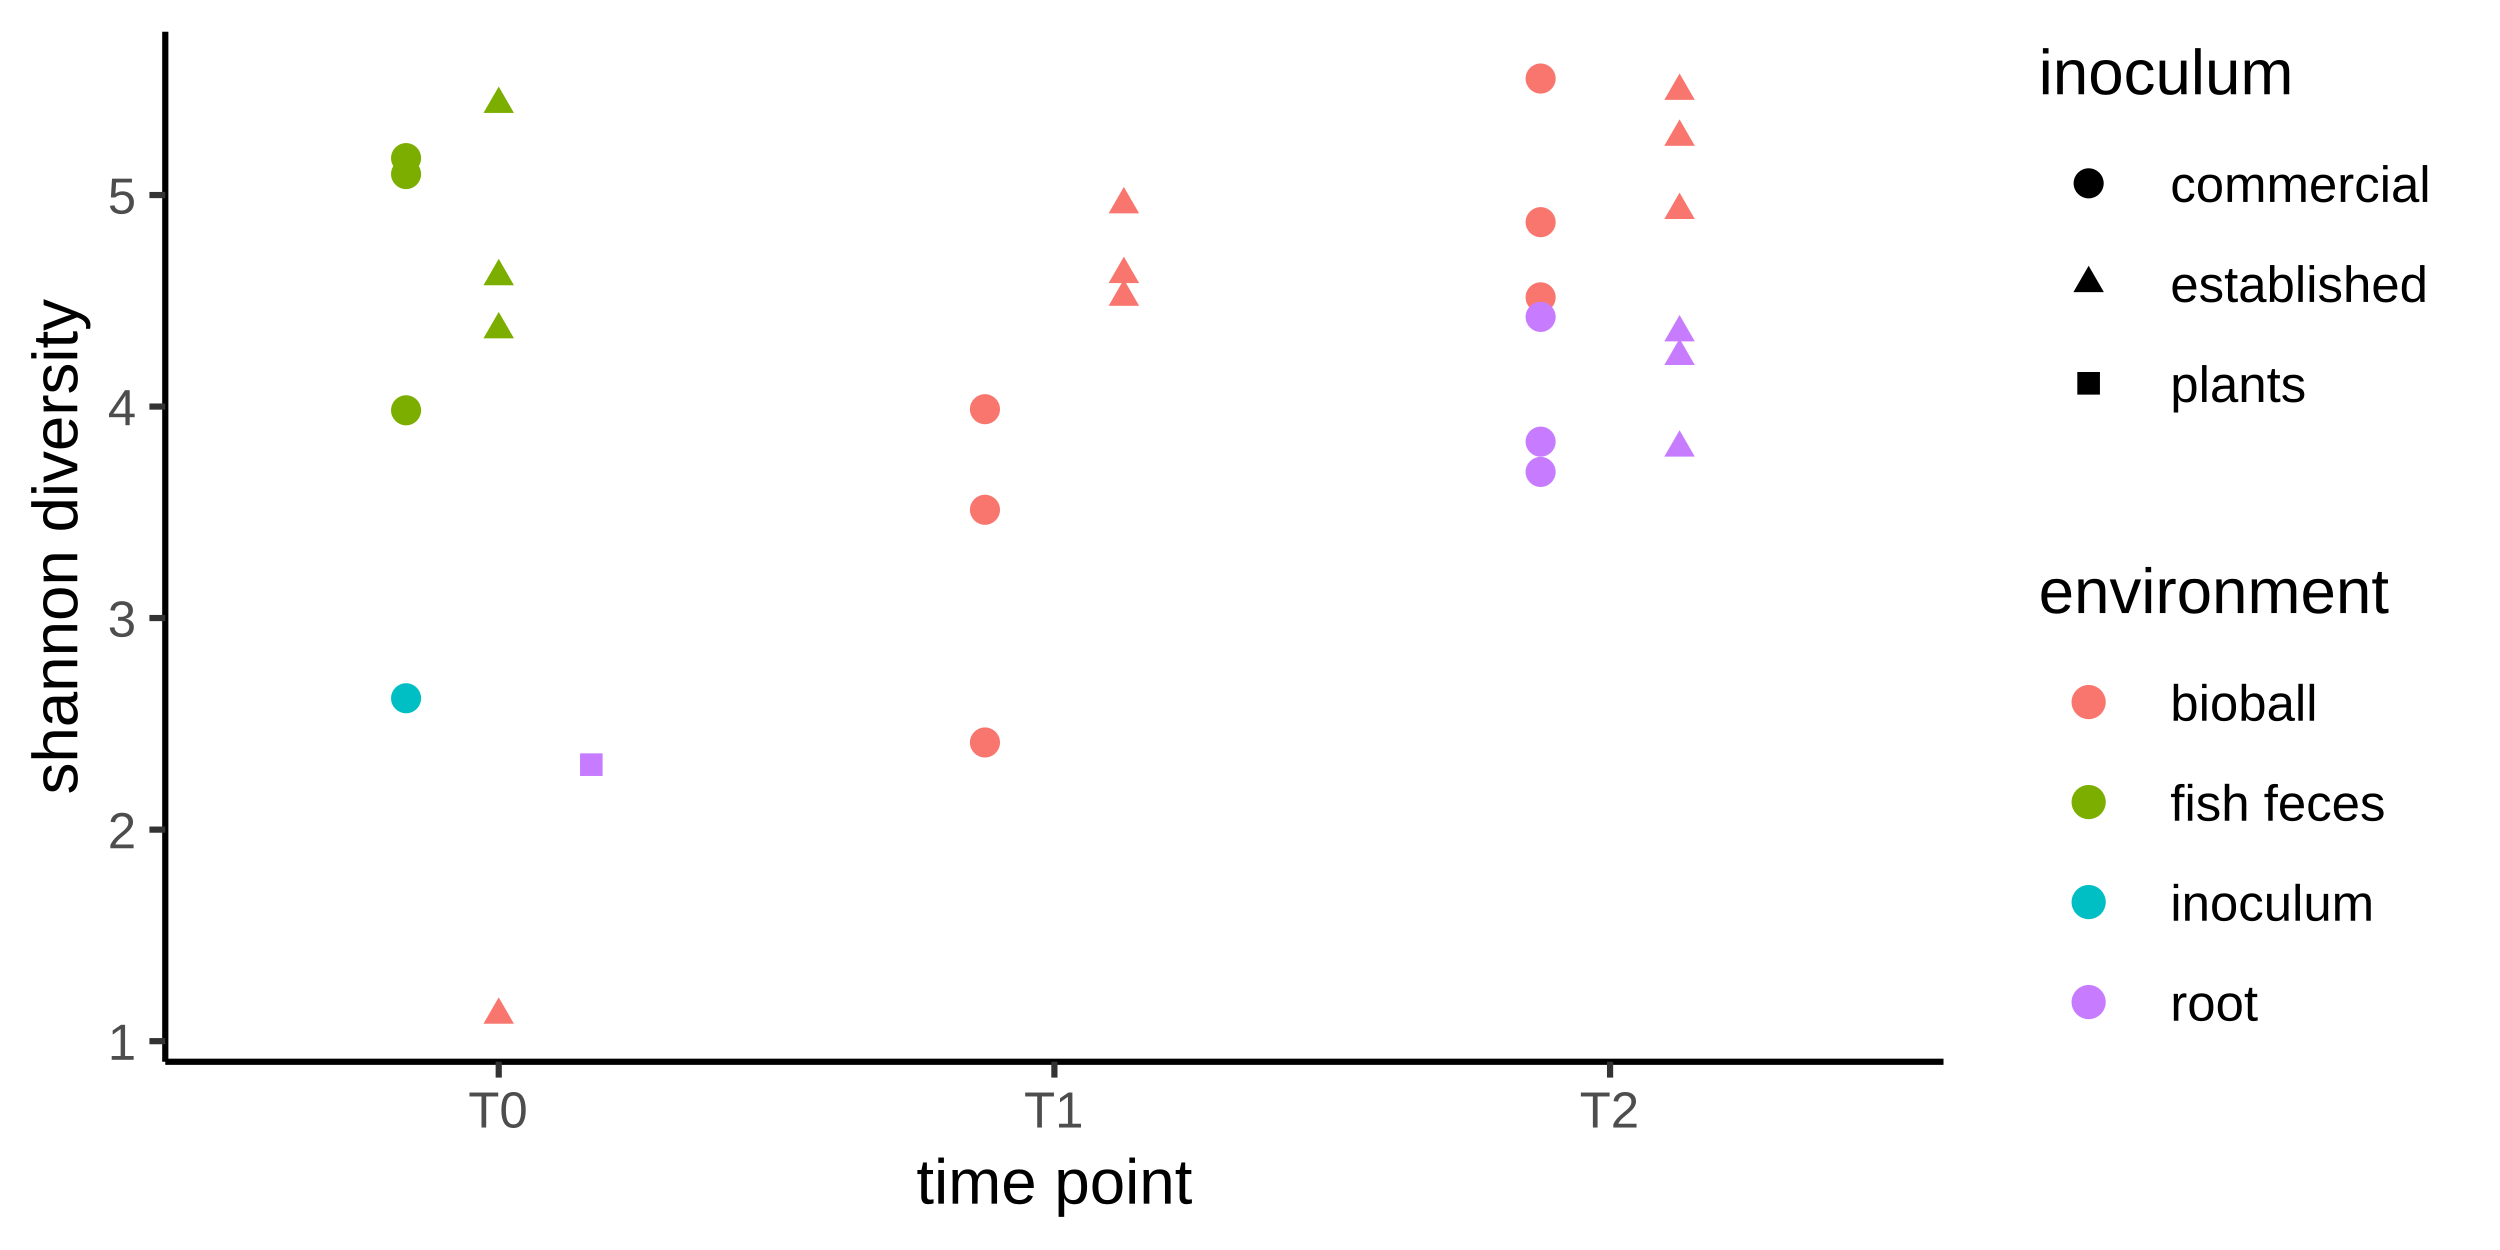
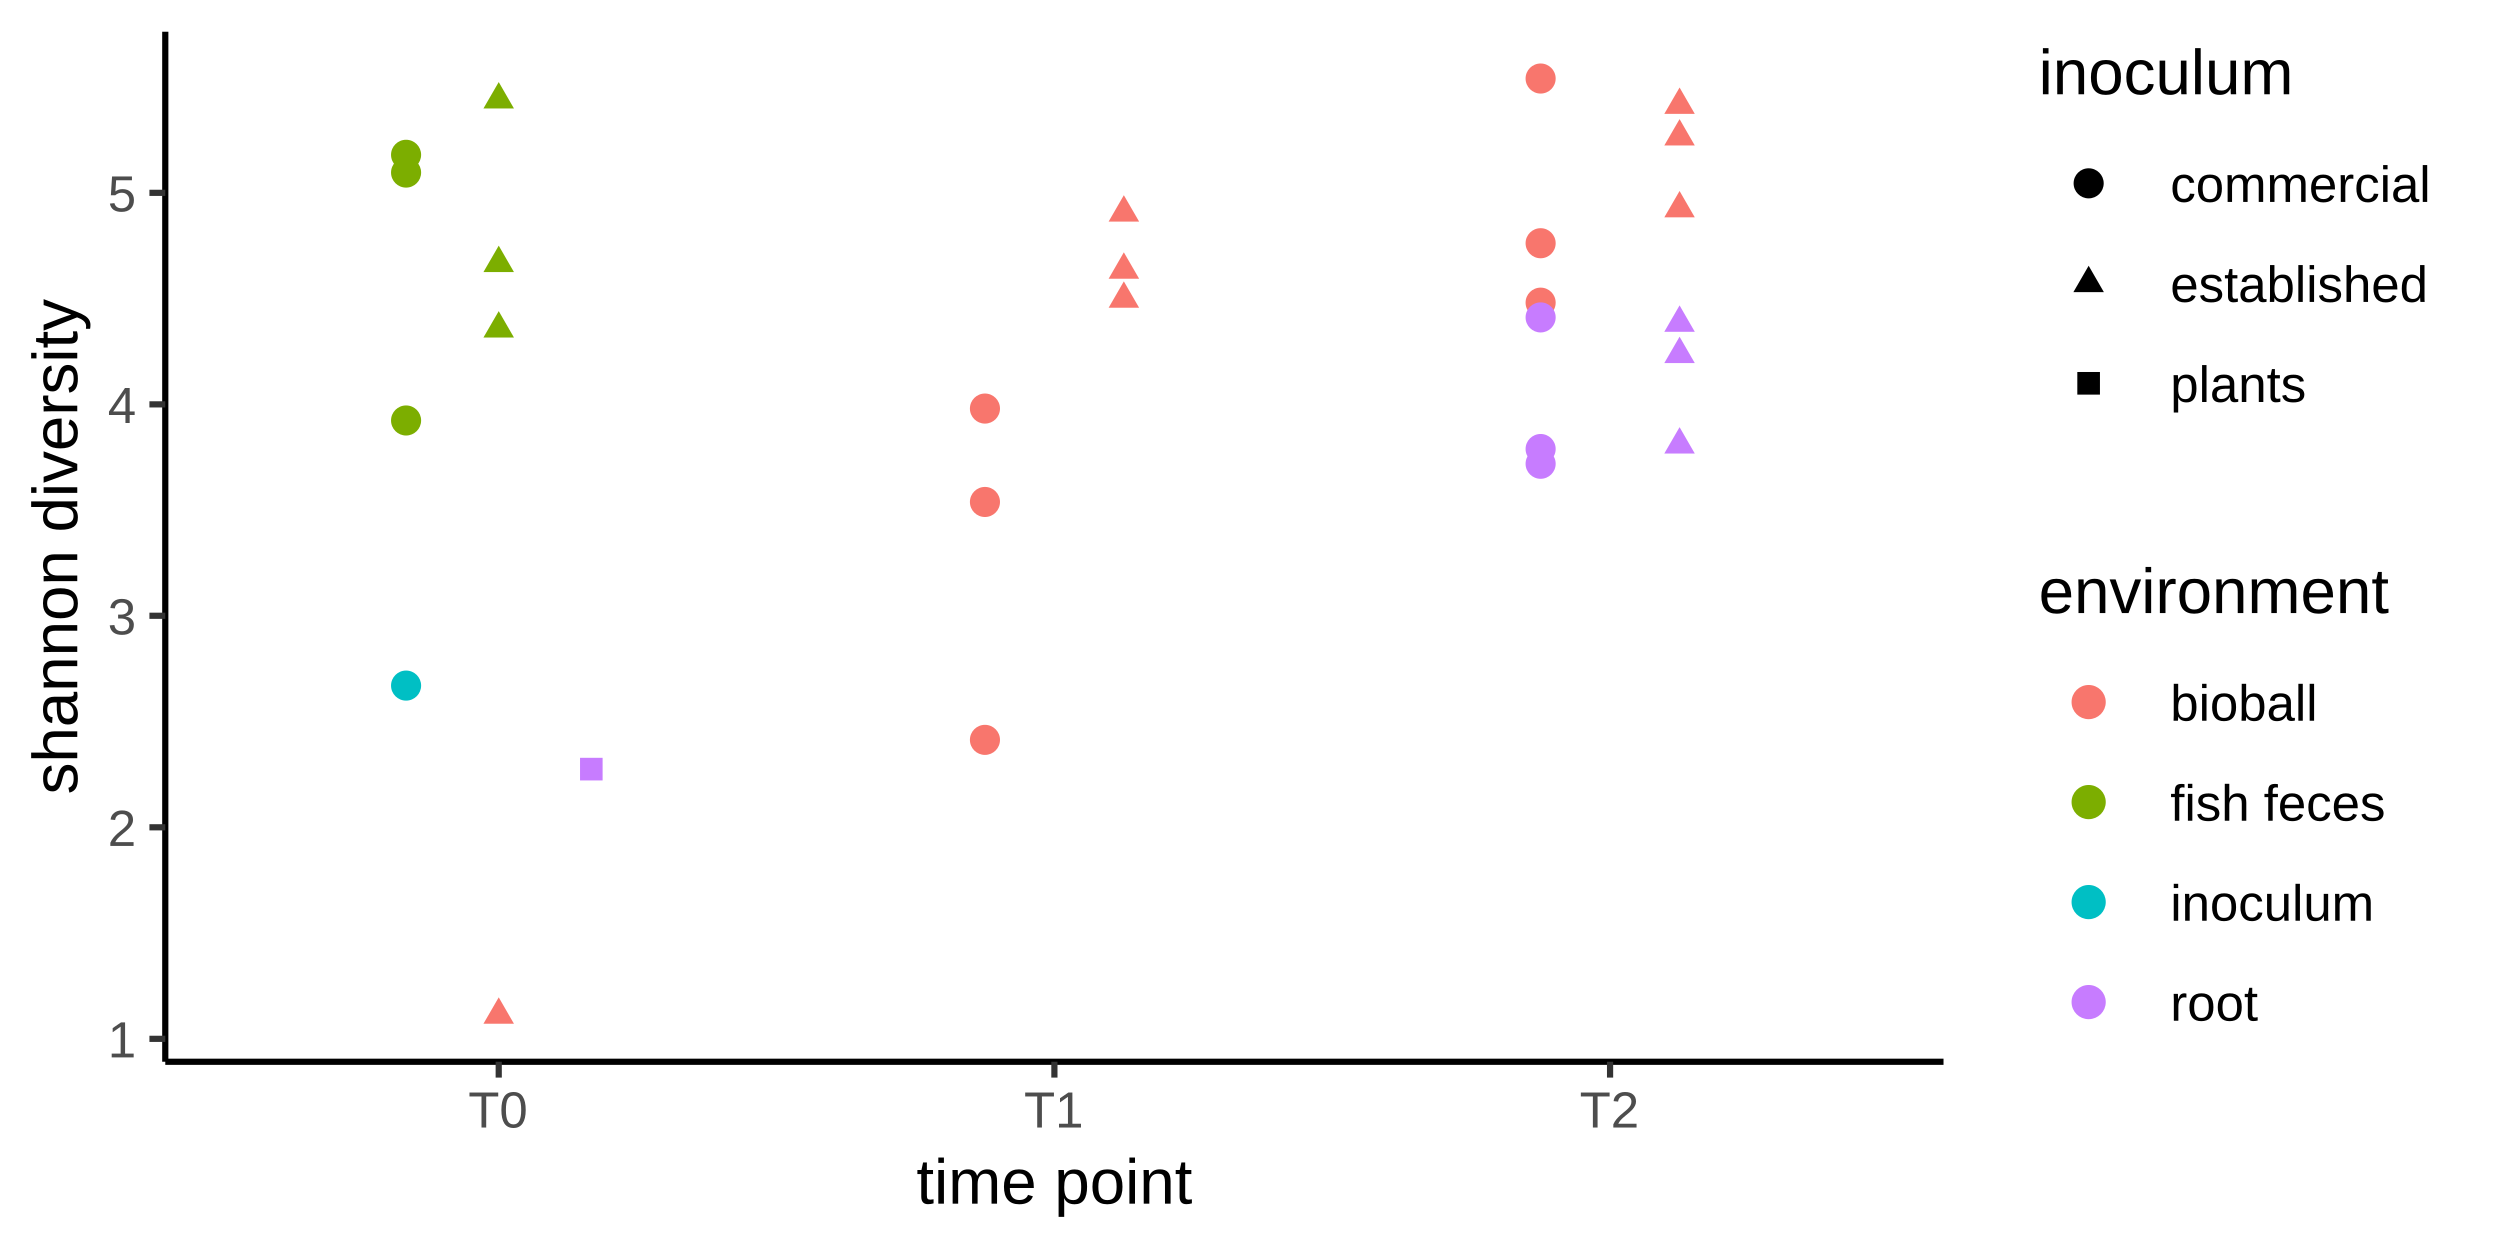
<svg xmlns="http://www.w3.org/2000/svg" viewBox="0 0 432.00 216.00">
  <defs>
    <style type="text/css">
    line, polyline, path, rect, circle {
      fill: none;
      stroke: #000000;
      stroke-linecap: round;
      stroke-linejoin: round;
      stroke-miterlimit: 10.00;
    }
  </style>
  </defs>
  <rect width="100%" height="100%" style="stroke: none; fill: #FFFFFF;" />
  <rect x="0.00" y="0.00" width="432.00" height="216.00" style="stroke-width: 1.07; stroke: #FFFFFF; fill: #FFFFFF;" />
  <defs>
    <clipPath id="cpMjguNTYyM3wzMzUuODM3fDE4My40NzR8NS40Nzk0NQ==">
      <rect x="28.56" y="5.48" width="307.27" height="177.99" />
    </clipPath>
  </defs>
  <rect x="28.56" y="5.48" width="307.27" height="177.99" style="stroke-width: 1.07; stroke: none; fill: #FFFFFF;" clip-path="url(#cpMjguNTYyM3wzMzUuODM3fDE4My40NzR8NS40Nzk0NQ==)" />
-   <polyline points="100.23,134.09 104.13,134.09 104.13,130.18 100.23,130.18 " style="stroke-width: 0.71; stroke: none; fill: #C77CFF;" clip-path="url(#cpMjguNTYyM3wzMzUuODM3fDE4My40NzR8NS40Nzk0NQ==)" />
+   <polyline points="100.23,134.86 104.13,134.86 104.13,130.95 100.23,130.95 " style="stroke-width: 0.71; stroke: none; fill: #C77CFF;" clip-path="url(#cpMjguNTYyM3wzMzUuODM3fDE4My40NzR8NS40Nzk0NQ==)" />
  <polyline points="86.18,172.34 88.81,176.90 83.54,176.90 " style="stroke-width: 0.71; stroke: none; fill: #F8766D;" clip-path="url(#cpMjguNTYyM3wzMzUuODM3fDE4My40NzR8NS40Nzk0NQ==)" />
-   <polyline points="86.18,44.73 88.81,49.29 83.54,49.29 " style="stroke-width: 0.71; stroke: none; fill: #7CAE00;" clip-path="url(#cpMjguNTYyM3wzMzUuODM3fDE4My40NzR8NS40Nzk0NQ==)" />
-   <polyline points="86.18,14.96 88.81,19.52 83.54,19.52 " style="stroke-width: 0.71; stroke: none; fill: #7CAE00;" clip-path="url(#cpMjguNTYyM3wzMzUuODM3fDE4My40NzR8NS40Nzk0NQ==)" />
-   <polyline points="86.18,53.90 88.81,58.46 83.54,58.46 " style="stroke-width: 0.71; stroke: none; fill: #7CAE00;" clip-path="url(#cpMjguNTYyM3wzMzUuODM3fDE4My40NzR8NS40Nzk0NQ==)" />
-   <circle cx="70.17" cy="120.66" r="1.95pt" style="stroke-width: 0.71; stroke: none; fill: #00BFC4;" clip-path="url(#cpMjguNTYyM3wzMzUuODM3fDE4My40NzR8NS40Nzk0NQ==)" />
-   <circle cx="70.17" cy="70.90" r="1.95pt" style="stroke-width: 0.71; stroke: none; fill: #7CAE00;" clip-path="url(#cpMjguNTYyM3wzMzUuODM3fDE4My40NzR8NS40Nzk0NQ==)" />
-   <circle cx="70.17" cy="27.32" r="1.95pt" style="stroke-width: 0.71; stroke: none; fill: #7CAE00;" clip-path="url(#cpMjguNTYyM3wzMzUuODM3fDE4My40NzR8NS40Nzk0NQ==)" />
-   <circle cx="70.17" cy="30.08" r="1.95pt" style="stroke-width: 0.71; stroke: none; fill: #7CAE00;" clip-path="url(#cpMjguNTYyM3wzMzUuODM3fDE4My40NzR8NS40Nzk0NQ==)" />
-   <polyline points="194.20,44.35 196.84,48.91 191.57,48.91 " style="stroke-width: 0.71; stroke: none; fill: #F8766D;" clip-path="url(#cpMjguNTYyM3wzMzUuODM3fDE4My40NzR8NS40Nzk0NQ==)" />
-   <polyline points="194.20,32.30 196.84,36.86 191.57,36.86 " style="stroke-width: 0.71; stroke: none; fill: #F8766D;" clip-path="url(#cpMjguNTYyM3wzMzUuODM3fDE4My40NzR8NS40Nzk0NQ==)" />
-   <polyline points="194.20,48.28 196.84,52.84 191.57,52.84 " style="stroke-width: 0.71; stroke: none; fill: #F8766D;" clip-path="url(#cpMjguNTYyM3wzMzUuODM3fDE4My40NzR8NS40Nzk0NQ==)" />
-   <circle cx="170.20" cy="88.09" r="1.95pt" style="stroke-width: 0.71; stroke: none; fill: #F8766D;" clip-path="url(#cpMjguNTYyM3wzMzUuODM3fDE4My40NzR8NS40Nzk0NQ==)" />
-   <circle cx="170.20" cy="128.30" r="1.95pt" style="stroke-width: 0.71; stroke: none; fill: #F8766D;" clip-path="url(#cpMjguNTYyM3wzMzUuODM3fDE4My40NzR8NS40Nzk0NQ==)" />
-   <circle cx="170.20" cy="70.71" r="1.95pt" style="stroke-width: 0.71; stroke: none; fill: #F8766D;" clip-path="url(#cpMjguNTYyM3wzMzUuODM3fDE4My40NzR8NS40Nzk0NQ==)" />
-   <polyline points="290.23,20.63 292.86,25.19 287.59,25.19 " style="stroke-width: 0.71; stroke: none; fill: #F8766D;" clip-path="url(#cpMjguNTYyM3wzMzUuODM3fDE4My40NzR8NS40Nzk0NQ==)" />
-   <polyline points="290.23,33.28 292.86,37.84 287.59,37.84 " style="stroke-width: 0.71; stroke: none; fill: #F8766D;" clip-path="url(#cpMjguNTYyM3wzMzUuODM3fDE4My40NzR8NS40Nzk0NQ==)" />
-   <polyline points="290.23,12.70 292.86,17.26 287.59,17.26 " style="stroke-width: 0.71; stroke: none; fill: #F8766D;" clip-path="url(#cpMjguNTYyM3wzMzUuODM3fDE4My40NzR8NS40Nzk0NQ==)" />
-   <polyline points="290.23,58.51 292.86,63.07 287.59,63.07 " style="stroke-width: 0.71; stroke: none; fill: #C77CFF;" clip-path="url(#cpMjguNTYyM3wzMzUuODM3fDE4My40NzR8NS40Nzk0NQ==)" />
-   <polyline points="290.23,74.34 292.86,78.90 287.59,78.90 " style="stroke-width: 0.71; stroke: none; fill: #C77CFF;" clip-path="url(#cpMjguNTYyM3wzMzUuODM3fDE4My40NzR8NS40Nzk0NQ==)" />
-   <polyline points="290.23,54.43 292.86,58.99 287.59,58.99 " style="stroke-width: 0.71; stroke: none; fill: #C77CFF;" clip-path="url(#cpMjguNTYyM3wzMzUuODM3fDE4My40NzR8NS40Nzk0NQ==)" />
-   <circle cx="266.22" cy="51.38" r="1.95pt" style="stroke-width: 0.71; stroke: none; fill: #F8766D;" clip-path="url(#cpMjguNTYyM3wzMzUuODM3fDE4My40NzR8NS40Nzk0NQ==)" />
+   <polyline points="86.18,42.45 88.81,47.01 83.54,47.01 " style="stroke-width: 0.71; stroke: none; fill: #7CAE00;" clip-path="url(#cpMjguNTYyM3wzMzUuODM3fDE4My40NzR8NS40Nzk0NQ==)" />
+   <polyline points="86.18,14.18 88.81,18.74 83.54,18.74 " style="stroke-width: 0.71; stroke: none; fill: #7CAE00;" clip-path="url(#cpMjguNTYyM3wzMzUuODM3fDE4My40NzR8NS40Nzk0NQ==)" />
+   <polyline points="86.18,53.76 88.81,58.32 83.54,58.32 " style="stroke-width: 0.71; stroke: none; fill: #7CAE00;" clip-path="url(#cpMjguNTYyM3wzMzUuODM3fDE4My40NzR8NS40Nzk0NQ==)" />
+   <circle cx="70.17" cy="118.47" r="1.95pt" style="stroke-width: 0.71; stroke: none; fill: #00BFC4;" clip-path="url(#cpMjguNTYyM3wzMzUuODM3fDE4My40NzR8NS40Nzk0NQ==)" />
+   <circle cx="70.17" cy="72.66" r="1.95pt" style="stroke-width: 0.71; stroke: none; fill: #7CAE00;" clip-path="url(#cpMjguNTYyM3wzMzUuODM3fDE4My40NzR8NS40Nzk0NQ==)" />
+   <circle cx="70.17" cy="26.75" r="1.95pt" style="stroke-width: 0.71; stroke: none; fill: #7CAE00;" clip-path="url(#cpMjguNTYyM3wzMzUuODM3fDE4My40NzR8NS40Nzk0NQ==)" />
+   <circle cx="70.17" cy="29.82" r="1.95pt" style="stroke-width: 0.71; stroke: none; fill: #7CAE00;" clip-path="url(#cpMjguNTYyM3wzMzUuODM3fDE4My40NzR8NS40Nzk0NQ==)" />
+   <polyline points="194.20,43.60 196.84,48.16 191.57,48.16 " style="stroke-width: 0.71; stroke: none; fill: #F8766D;" clip-path="url(#cpMjguNTYyM3wzMzUuODM3fDE4My40NzR8NS40Nzk0NQ==)" />
+   <polyline points="194.20,33.73 196.84,38.29 191.57,38.29 " style="stroke-width: 0.71; stroke: none; fill: #F8766D;" clip-path="url(#cpMjguNTYyM3wzMzUuODM3fDE4My40NzR8NS40Nzk0NQ==)" />
+   <polyline points="194.20,48.62 196.84,53.18 191.57,53.18 " style="stroke-width: 0.71; stroke: none; fill: #F8766D;" clip-path="url(#cpMjguNTYyM3wzMzUuODM3fDE4My40NzR8NS40Nzk0NQ==)" />
+   <circle cx="170.20" cy="86.74" r="1.95pt" style="stroke-width: 0.71; stroke: none; fill: #F8766D;" clip-path="url(#cpMjguNTYyM3wzMzUuODM3fDE4My40NzR8NS40Nzk0NQ==)" />
+   <circle cx="170.20" cy="127.85" r="1.95pt" style="stroke-width: 0.71; stroke: none; fill: #F8766D;" clip-path="url(#cpMjguNTYyM3wzMzUuODM3fDE4My40NzR8NS40Nzk0NQ==)" />
+   <circle cx="170.20" cy="70.60" r="1.95pt" style="stroke-width: 0.71; stroke: none; fill: #F8766D;" clip-path="url(#cpMjguNTYyM3wzMzUuODM3fDE4My40NzR8NS40Nzk0NQ==)" />
+   <polyline points="290.23,20.58 292.86,25.14 287.59,25.14 " style="stroke-width: 0.71; stroke: none; fill: #F8766D;" clip-path="url(#cpMjguNTYyM3wzMzUuODM3fDE4My40NzR8NS40Nzk0NQ==)" />
+   <polyline points="290.23,33.00 292.86,37.56 287.59,37.56 " style="stroke-width: 0.71; stroke: none; fill: #F8766D;" clip-path="url(#cpMjguNTYyM3wzMzUuODM3fDE4My40NzR8NS40Nzk0NQ==)" />
+   <polyline points="290.23,15.12 292.86,19.68 287.59,19.68 " style="stroke-width: 0.71; stroke: none; fill: #F8766D;" clip-path="url(#cpMjguNTYyM3wzMzUuODM3fDE4My40NzR8NS40Nzk0NQ==)" />
+   <polyline points="290.23,58.18 292.86,62.74 287.59,62.74 " style="stroke-width: 0.71; stroke: none; fill: #C77CFF;" clip-path="url(#cpMjguNTYyM3wzMzUuODM3fDE4My40NzR8NS40Nzk0NQ==)" />
+   <polyline points="290.23,73.81 292.86,78.37 287.59,78.37 " style="stroke-width: 0.71; stroke: none; fill: #C77CFF;" clip-path="url(#cpMjguNTYyM3wzMzUuODM3fDE4My40NzR8NS40Nzk0NQ==)" />
+   <polyline points="290.23,52.77 292.86,57.33 287.59,57.33 " style="stroke-width: 0.71; stroke: none; fill: #C77CFF;" clip-path="url(#cpMjguNTYyM3wzMzUuODM3fDE4My40NzR8NS40Nzk0NQ==)" />
+   <circle cx="266.22" cy="52.30" r="1.95pt" style="stroke-width: 0.71; stroke: none; fill: #F8766D;" clip-path="url(#cpMjguNTYyM3wzMzUuODM3fDE4My40NzR8NS40Nzk0NQ==)" />
  <circle cx="266.22" cy="13.57" r="1.95pt" style="stroke-width: 0.71; stroke: none; fill: #F8766D;" clip-path="url(#cpMjguNTYyM3wzMzUuODM3fDE4My40NzR8NS40Nzk0NQ==)" />
-   <circle cx="266.22" cy="38.39" r="1.95pt" style="stroke-width: 0.71; stroke: none; fill: #F8766D;" clip-path="url(#cpMjguNTYyM3wzMzUuODM3fDE4My40NzR8NS40Nzk0NQ==)" />
-   <circle cx="266.22" cy="54.76" r="1.95pt" style="stroke-width: 0.71; stroke: none; fill: #C77CFF;" clip-path="url(#cpMjguNTYyM3wzMzUuODM3fDE4My40NzR8NS40Nzk0NQ==)" />
-   <circle cx="266.22" cy="76.32" r="1.95pt" style="stroke-width: 0.71; stroke: none; fill: #C77CFF;" clip-path="url(#cpMjguNTYyM3wzMzUuODM3fDE4My40NzR8NS40Nzk0NQ==)" />
-   <circle cx="266.22" cy="81.55" r="1.95pt" style="stroke-width: 0.71; stroke: none; fill: #C77CFF;" clip-path="url(#cpMjguNTYyM3wzMzUuODM3fDE4My40NzR8NS40Nzk0NQ==)" />
+   <circle cx="266.22" cy="42.03" r="1.95pt" style="stroke-width: 0.71; stroke: none; fill: #F8766D;" clip-path="url(#cpMjguNTYyM3wzMzUuODM3fDE4My40NzR8NS40Nzk0NQ==)" />
+   <circle cx="266.22" cy="54.85" r="1.95pt" style="stroke-width: 0.71; stroke: none; fill: #C77CFF;" clip-path="url(#cpMjguNTYyM3wzMzUuODM3fDE4My40NzR8NS40Nzk0NQ==)" />
+   <circle cx="266.22" cy="77.59" r="1.95pt" style="stroke-width: 0.71; stroke: none; fill: #C77CFF;" clip-path="url(#cpMjguNTYyM3wzMzUuODM3fDE4My40NzR8NS40Nzk0NQ==)" />
+   <circle cx="266.22" cy="80.14" r="1.95pt" style="stroke-width: 0.71; stroke: none; fill: #C77CFF;" clip-path="url(#cpMjguNTYyM3wzMzUuODM3fDE4My40NzR8NS40Nzk0NQ==)" />
  <defs>
    <clipPath id="cpMHw0MzJ8MjE2fDA=">
      <rect x="0.00" y="0.00" width="432.00" height="216.00" />
    </clipPath>
  </defs>
  <polyline points="28.56,183.47 28.56,5.48 " style="stroke-width: 1.07; stroke-linecap: butt;" clip-path="url(#cpMHw0MzJ8MjE2fDA=)" />
  <g clip-path="url(#cpMHw0MzJ8MjE2fDA=)">
-     <text x="18.63" y="183.13" style="font-size: 8.80px; fill: #4D4D4D; font-family: Arial;" textLength="5.01px" lengthAdjust="spacingAndGlyphs">1</text>
+     <text x="18.63" y="182.72" style="font-size: 8.80px; fill: #4D4D4D; font-family: Arial;" textLength="5.01px" lengthAdjust="spacingAndGlyphs">1</text>
  </g>
  <g clip-path="url(#cpMHw0MzJ8MjE2fDA=)">
-     <text x="18.63" y="146.58" style="font-size: 8.80px; fill: #4D4D4D; font-family: Arial;" textLength="5.01px" lengthAdjust="spacingAndGlyphs">2</text>
+     <text x="18.63" y="146.18" style="font-size: 8.80px; fill: #4D4D4D; font-family: Arial;" textLength="5.01px" lengthAdjust="spacingAndGlyphs">2</text>
  </g>
  <g clip-path="url(#cpMHw0MzJ8MjE2fDA=)">
-     <text x="18.63" y="110.02" style="font-size: 8.80px; fill: #4D4D4D; font-family: Arial;" textLength="5.01px" lengthAdjust="spacingAndGlyphs">3</text>
+     <text x="18.63" y="109.63" style="font-size: 8.80px; fill: #4D4D4D; font-family: Arial;" textLength="5.01px" lengthAdjust="spacingAndGlyphs">3</text>
  </g>
  <g clip-path="url(#cpMHw0MzJ8MjE2fDA=)">
-     <text x="18.63" y="73.47" style="font-size: 8.80px; fill: #4D4D4D; font-family: Arial;" textLength="5.01px" lengthAdjust="spacingAndGlyphs">4</text>
+     <text x="18.63" y="73.09" style="font-size: 8.80px; fill: #4D4D4D; font-family: Arial;" textLength="5.01px" lengthAdjust="spacingAndGlyphs">4</text>
  </g>
  <g clip-path="url(#cpMHw0MzJ8MjE2fDA=)">
-     <text x="18.63" y="36.92" style="font-size: 8.80px; fill: #4D4D4D; font-family: Arial;" textLength="5.01px" lengthAdjust="spacingAndGlyphs">5</text>
+     <text x="18.63" y="36.54" style="font-size: 8.80px; fill: #4D4D4D; font-family: Arial;" textLength="5.01px" lengthAdjust="spacingAndGlyphs">5</text>
  </g>
-   <polyline points="25.82,179.91 28.56,179.91 " style="stroke-width: 1.07; stroke: #333333; stroke-linecap: butt;" clip-path="url(#cpMHw0MzJ8MjE2fDA=)" />
-   <polyline points="25.82,143.36 28.56,143.36 " style="stroke-width: 1.07; stroke: #333333; stroke-linecap: butt;" clip-path="url(#cpMHw0MzJ8MjE2fDA=)" />
-   <polyline points="25.82,106.80 28.56,106.80 " style="stroke-width: 1.07; stroke: #333333; stroke-linecap: butt;" clip-path="url(#cpMHw0MzJ8MjE2fDA=)" />
-   <polyline points="25.82,70.25 28.56,70.25 " style="stroke-width: 1.07; stroke: #333333; stroke-linecap: butt;" clip-path="url(#cpMHw0MzJ8MjE2fDA=)" />
-   <polyline points="25.82,33.70 28.56,33.70 " style="stroke-width: 1.07; stroke: #333333; stroke-linecap: butt;" clip-path="url(#cpMHw0MzJ8MjE2fDA=)" />
+   <polyline points="25.82,179.51 28.56,179.51 " style="stroke-width: 1.07; stroke: #333333; stroke-linecap: butt;" clip-path="url(#cpMHw0MzJ8MjE2fDA=)" />
+   <polyline points="25.82,142.96 28.56,142.96 " style="stroke-width: 1.07; stroke: #333333; stroke-linecap: butt;" clip-path="url(#cpMHw0MzJ8MjE2fDA=)" />
+   <polyline points="25.82,106.41 28.56,106.41 " style="stroke-width: 1.07; stroke: #333333; stroke-linecap: butt;" clip-path="url(#cpMHw0MzJ8MjE2fDA=)" />
+   <polyline points="25.82,69.87 28.56,69.87 " style="stroke-width: 1.07; stroke: #333333; stroke-linecap: butt;" clip-path="url(#cpMHw0MzJ8MjE2fDA=)" />
+   <polyline points="25.82,33.32 28.56,33.32 " style="stroke-width: 1.07; stroke: #333333; stroke-linecap: butt;" clip-path="url(#cpMHw0MzJ8MjE2fDA=)" />
  <polyline points="28.56,183.47 335.84,183.47 " style="stroke-width: 1.07; stroke-linecap: butt;" clip-path="url(#cpMHw0MzJ8MjE2fDA=)" />
  <polyline points="86.18,186.21 86.18,183.47 " style="stroke-width: 1.07; stroke: #333333; stroke-linecap: butt;" clip-path="url(#cpMHw0MzJ8MjE2fDA=)" />
  <polyline points="182.20,186.21 182.20,183.47 " style="stroke-width: 1.07; stroke: #333333; stroke-linecap: butt;" clip-path="url(#cpMHw0MzJ8MjE2fDA=)" />
  <polyline points="278.22,186.21 278.22,183.47 " style="stroke-width: 1.07; stroke: #333333; stroke-linecap: butt;" clip-path="url(#cpMHw0MzJ8MjE2fDA=)" />
  <g clip-path="url(#cpMHw0MzJ8MjE2fDA=)">
    <text x="80.92" y="194.84" style="font-size: 8.80px; fill: #4D4D4D; font-family: Arial;" textLength="10.50px" lengthAdjust="spacingAndGlyphs">T0</text>
  </g>
  <g clip-path="url(#cpMHw0MzJ8MjE2fDA=)">
    <text x="176.95" y="194.84" style="font-size: 8.80px; fill: #4D4D4D; font-family: Arial;" textLength="10.50px" lengthAdjust="spacingAndGlyphs">T1</text>
  </g>
  <g clip-path="url(#cpMHw0MzJ8MjE2fDA=)">
    <text x="272.97" y="194.84" style="font-size: 8.80px; fill: #4D4D4D; font-family: Arial;" textLength="10.50px" lengthAdjust="spacingAndGlyphs">T2</text>
  </g>
  <g clip-path="url(#cpMHw0MzJ8MjE2fDA=)">
    <text x="158.35" y="207.99" style="font-size: 11.00px; font-family: Arial;" textLength="47.69px" lengthAdjust="spacingAndGlyphs">time point</text>
  </g>
  <g clip-path="url(#cpMHw0MzJ8MjE2fDA=)">
    <text transform="translate(13.35,137.28) rotate(-90)" style="font-size: 11.00px; font-family: Arial;" textLength="85.60px" lengthAdjust="spacingAndGlyphs">shannon diversity</text>
  </g>
  <rect x="346.80" y="1.67" width="79.72" height="78.68" style="stroke-width: 1.07; stroke: none; fill: #FFFFFF;" clip-path="url(#cpMHw0MzJ8MjE2fDA=)" />
  <g clip-path="url(#cpMHw0MzJ8MjE2fDA=)">
    <text x="352.28" y="16.29" style="font-size: 11.00px; font-family: Arial;" textLength="44.02px" lengthAdjust="spacingAndGlyphs">inoculum</text>
  </g>
  <circle cx="360.92" cy="31.68" r="1.95pt" style="stroke-width: 0.71; stroke: none; fill: #000000;" clip-path="url(#cpMHw0MzJ8MjE2fDA=)" />
  <polyline points="360.92,45.92 363.55,50.48 358.28,50.48 " style="stroke-width: 0.71; stroke: none; fill: #000000;" clip-path="url(#cpMHw0MzJ8MjE2fDA=)" />
  <polyline points="358.96,68.19 362.87,68.19 362.87,64.28 358.96,64.28 " style="stroke-width: 0.71; stroke: none; fill: #000000;" clip-path="url(#cpMHw0MzJ8MjE2fDA=)" />
  <g clip-path="url(#cpMHw0MzJ8MjE2fDA=)">
    <text x="375.03" y="34.90" style="font-size: 8.80px; font-family: Arial;" textLength="46.01px" lengthAdjust="spacingAndGlyphs">commercial</text>
  </g>
  <g clip-path="url(#cpMHw0MzJ8MjE2fDA=)">
    <text x="375.03" y="52.18" style="font-size: 8.80px; font-family: Arial;" textLength="45.53px" lengthAdjust="spacingAndGlyphs">established</text>
  </g>
  <g clip-path="url(#cpMHw0MzJ8MjE2fDA=)">
    <text x="375.03" y="69.46" style="font-size: 8.80px; font-family: Arial;" textLength="24.02px" lengthAdjust="spacingAndGlyphs">plants</text>
  </g>
  <rect x="346.80" y="91.32" width="71.74" height="95.96" style="stroke-width: 1.07; stroke: none; fill: #FFFFFF;" clip-path="url(#cpMHw0MzJ8MjE2fDA=)" />
  <g clip-path="url(#cpMHw0MzJ8MjE2fDA=)">
    <text x="352.28" y="105.94" style="font-size: 11.00px; font-family: Arial;" textLength="60.53px" lengthAdjust="spacingAndGlyphs">environment</text>
  </g>
  <circle cx="360.92" cy="121.32" r="1.95pt" style="stroke-width: 0.71; stroke: #F8766D; fill: #F8766D;" clip-path="url(#cpMHw0MzJ8MjE2fDA=)" />
  <circle cx="360.92" cy="138.60" r="1.95pt" style="stroke-width: 0.71; stroke: #7CAE00; fill: #7CAE00;" clip-path="url(#cpMHw0MzJ8MjE2fDA=)" />
  <circle cx="360.92" cy="155.88" r="1.95pt" style="stroke-width: 0.71; stroke: #00BFC4; fill: #00BFC4;" clip-path="url(#cpMHw0MzJ8MjE2fDA=)" />
  <circle cx="360.92" cy="173.16" r="1.95pt" style="stroke-width: 0.71; stroke: #C77CFF; fill: #C77CFF;" clip-path="url(#cpMHw0MzJ8MjE2fDA=)" />
  <g clip-path="url(#cpMHw0MzJ8MjE2fDA=)">
    <text x="375.03" y="124.54" style="font-size: 8.80px; font-family: Arial;" textLength="26.02px" lengthAdjust="spacingAndGlyphs">bioball</text>
  </g>
  <g clip-path="url(#cpMHw0MzJ8MjE2fDA=)">
    <text x="375.03" y="141.82" style="font-size: 8.80px; font-family: Arial;" textLength="38.02px" lengthAdjust="spacingAndGlyphs">fish feces</text>
  </g>
  <g clip-path="url(#cpMHw0MzJ8MjE2fDA=)">
    <text x="375.03" y="159.10" style="font-size: 8.80px; font-family: Arial;" textLength="36.02px" lengthAdjust="spacingAndGlyphs">inoculum</text>
  </g>
  <g clip-path="url(#cpMHw0MzJ8MjE2fDA=)">
    <text x="375.03" y="176.38" style="font-size: 8.80px; font-family: Arial;" textLength="15.51px" lengthAdjust="spacingAndGlyphs">root</text>
  </g>
</svg>
